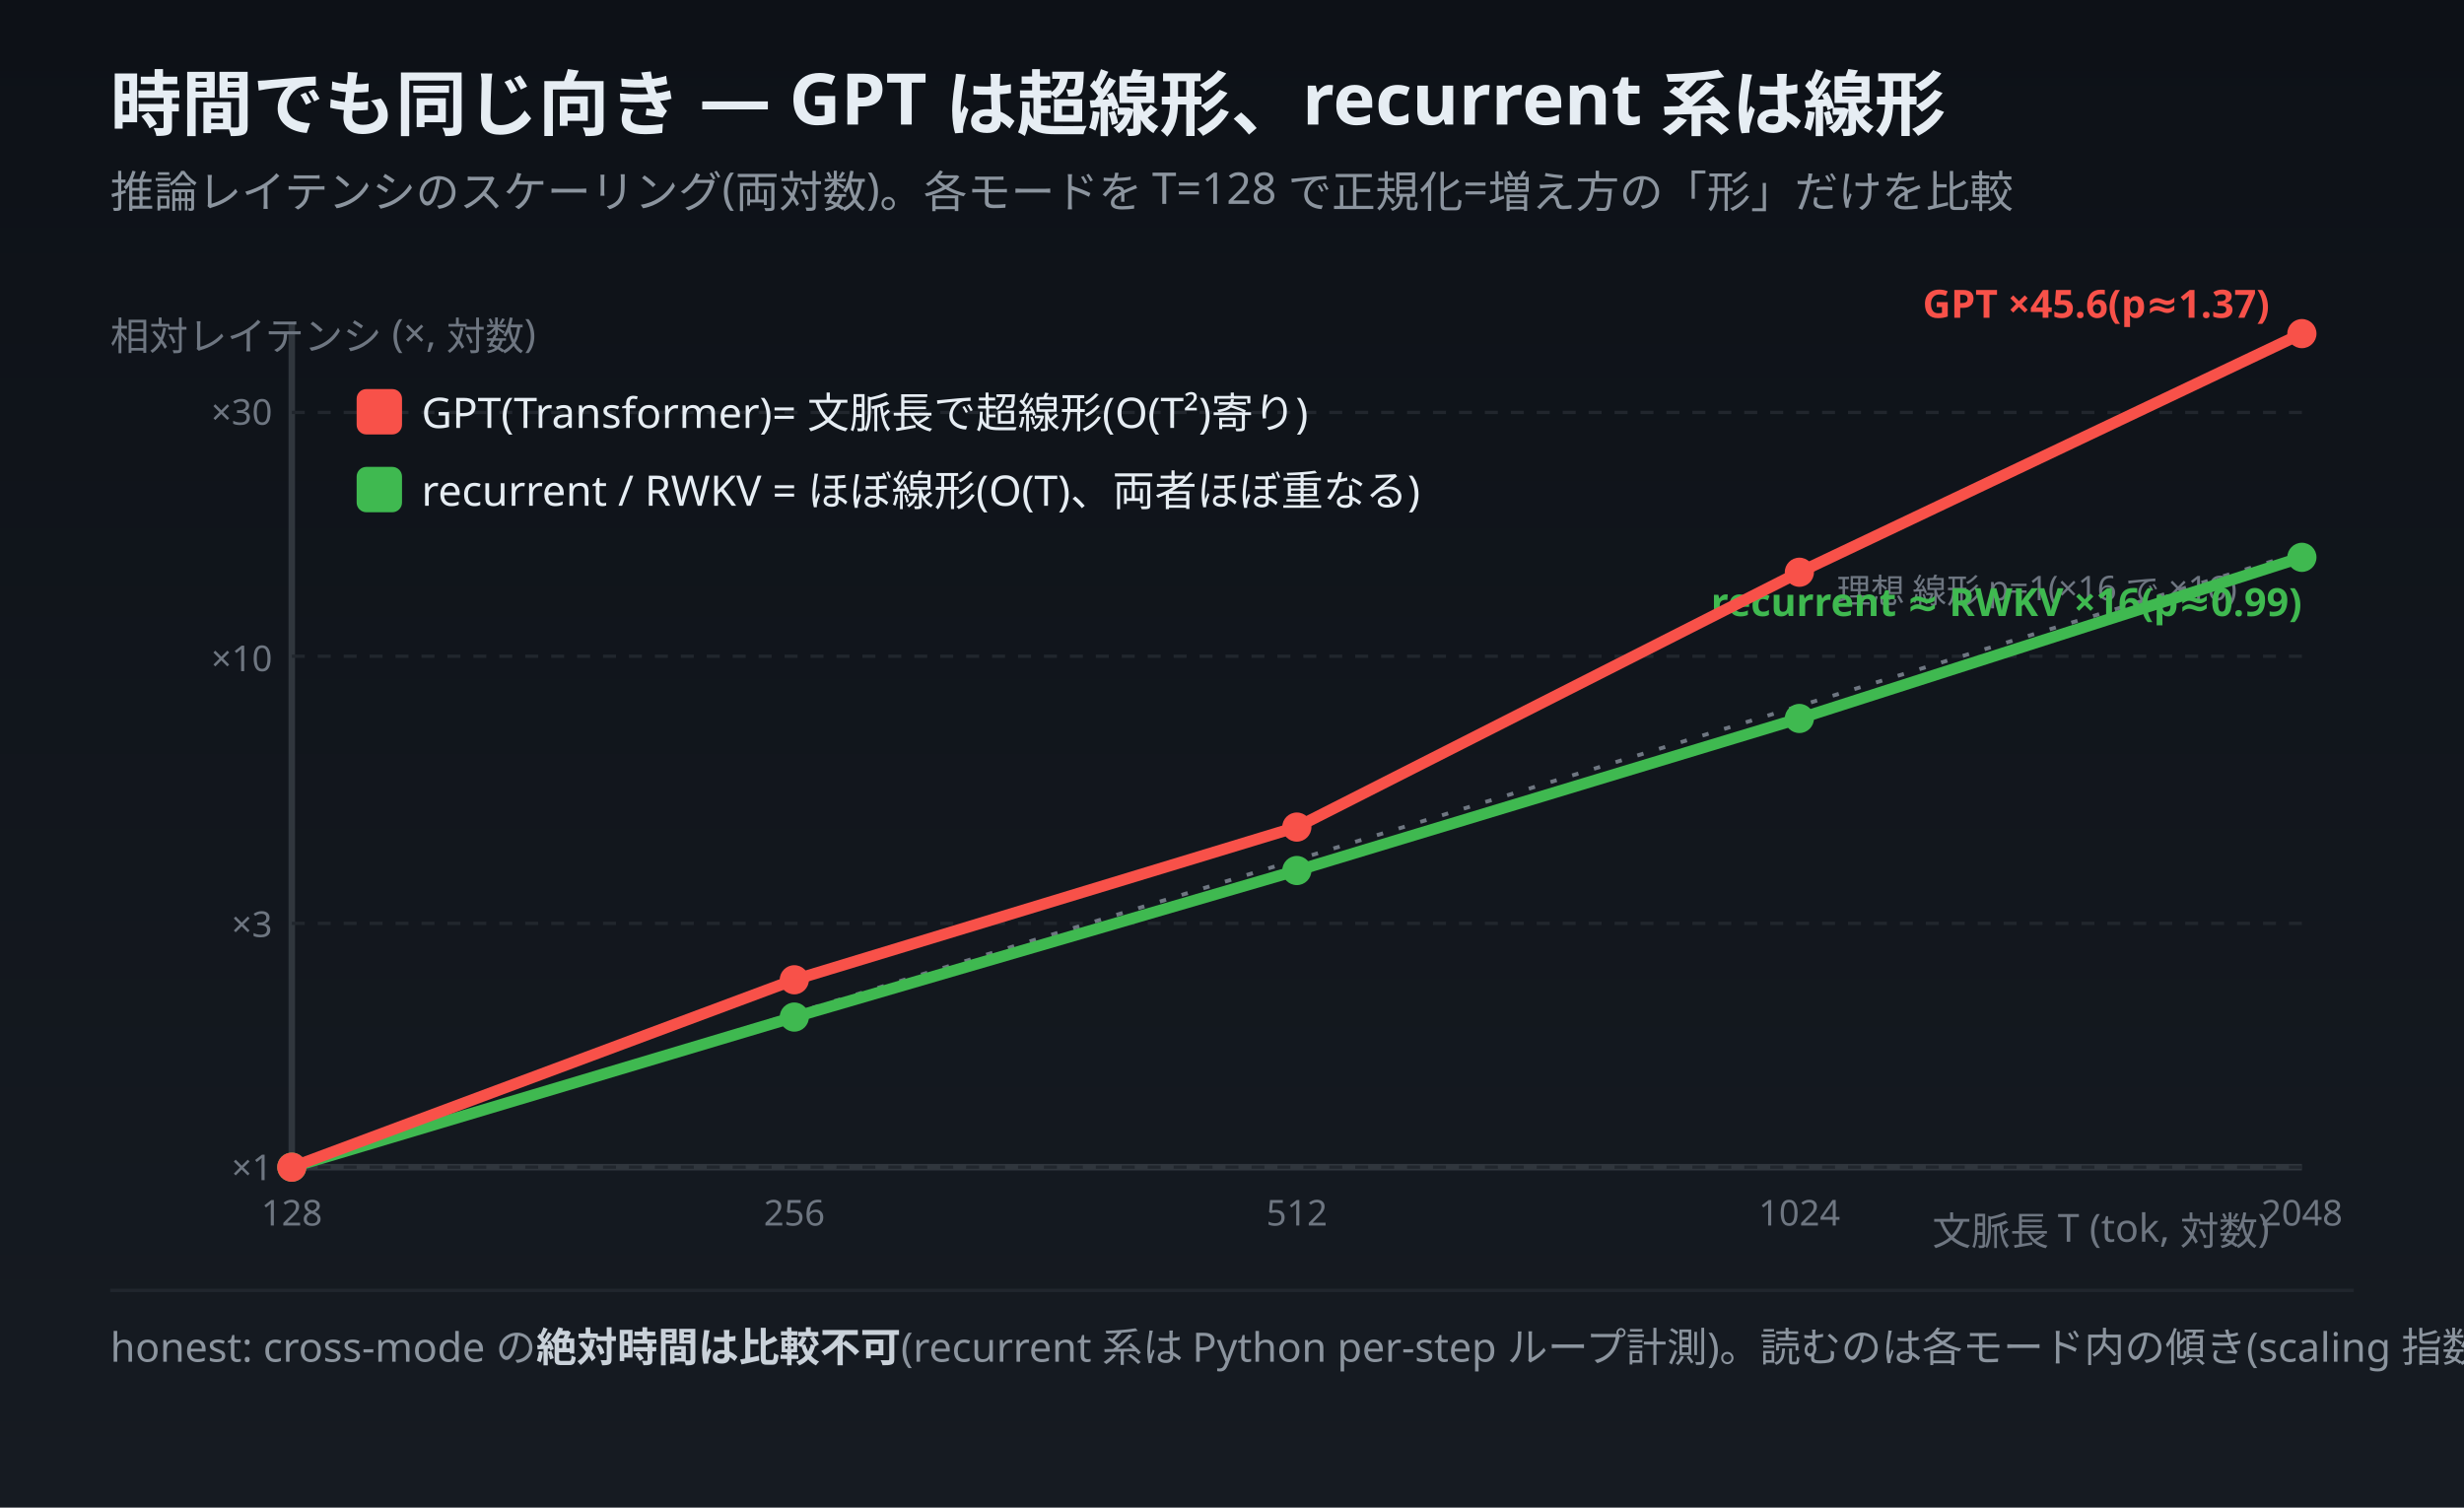
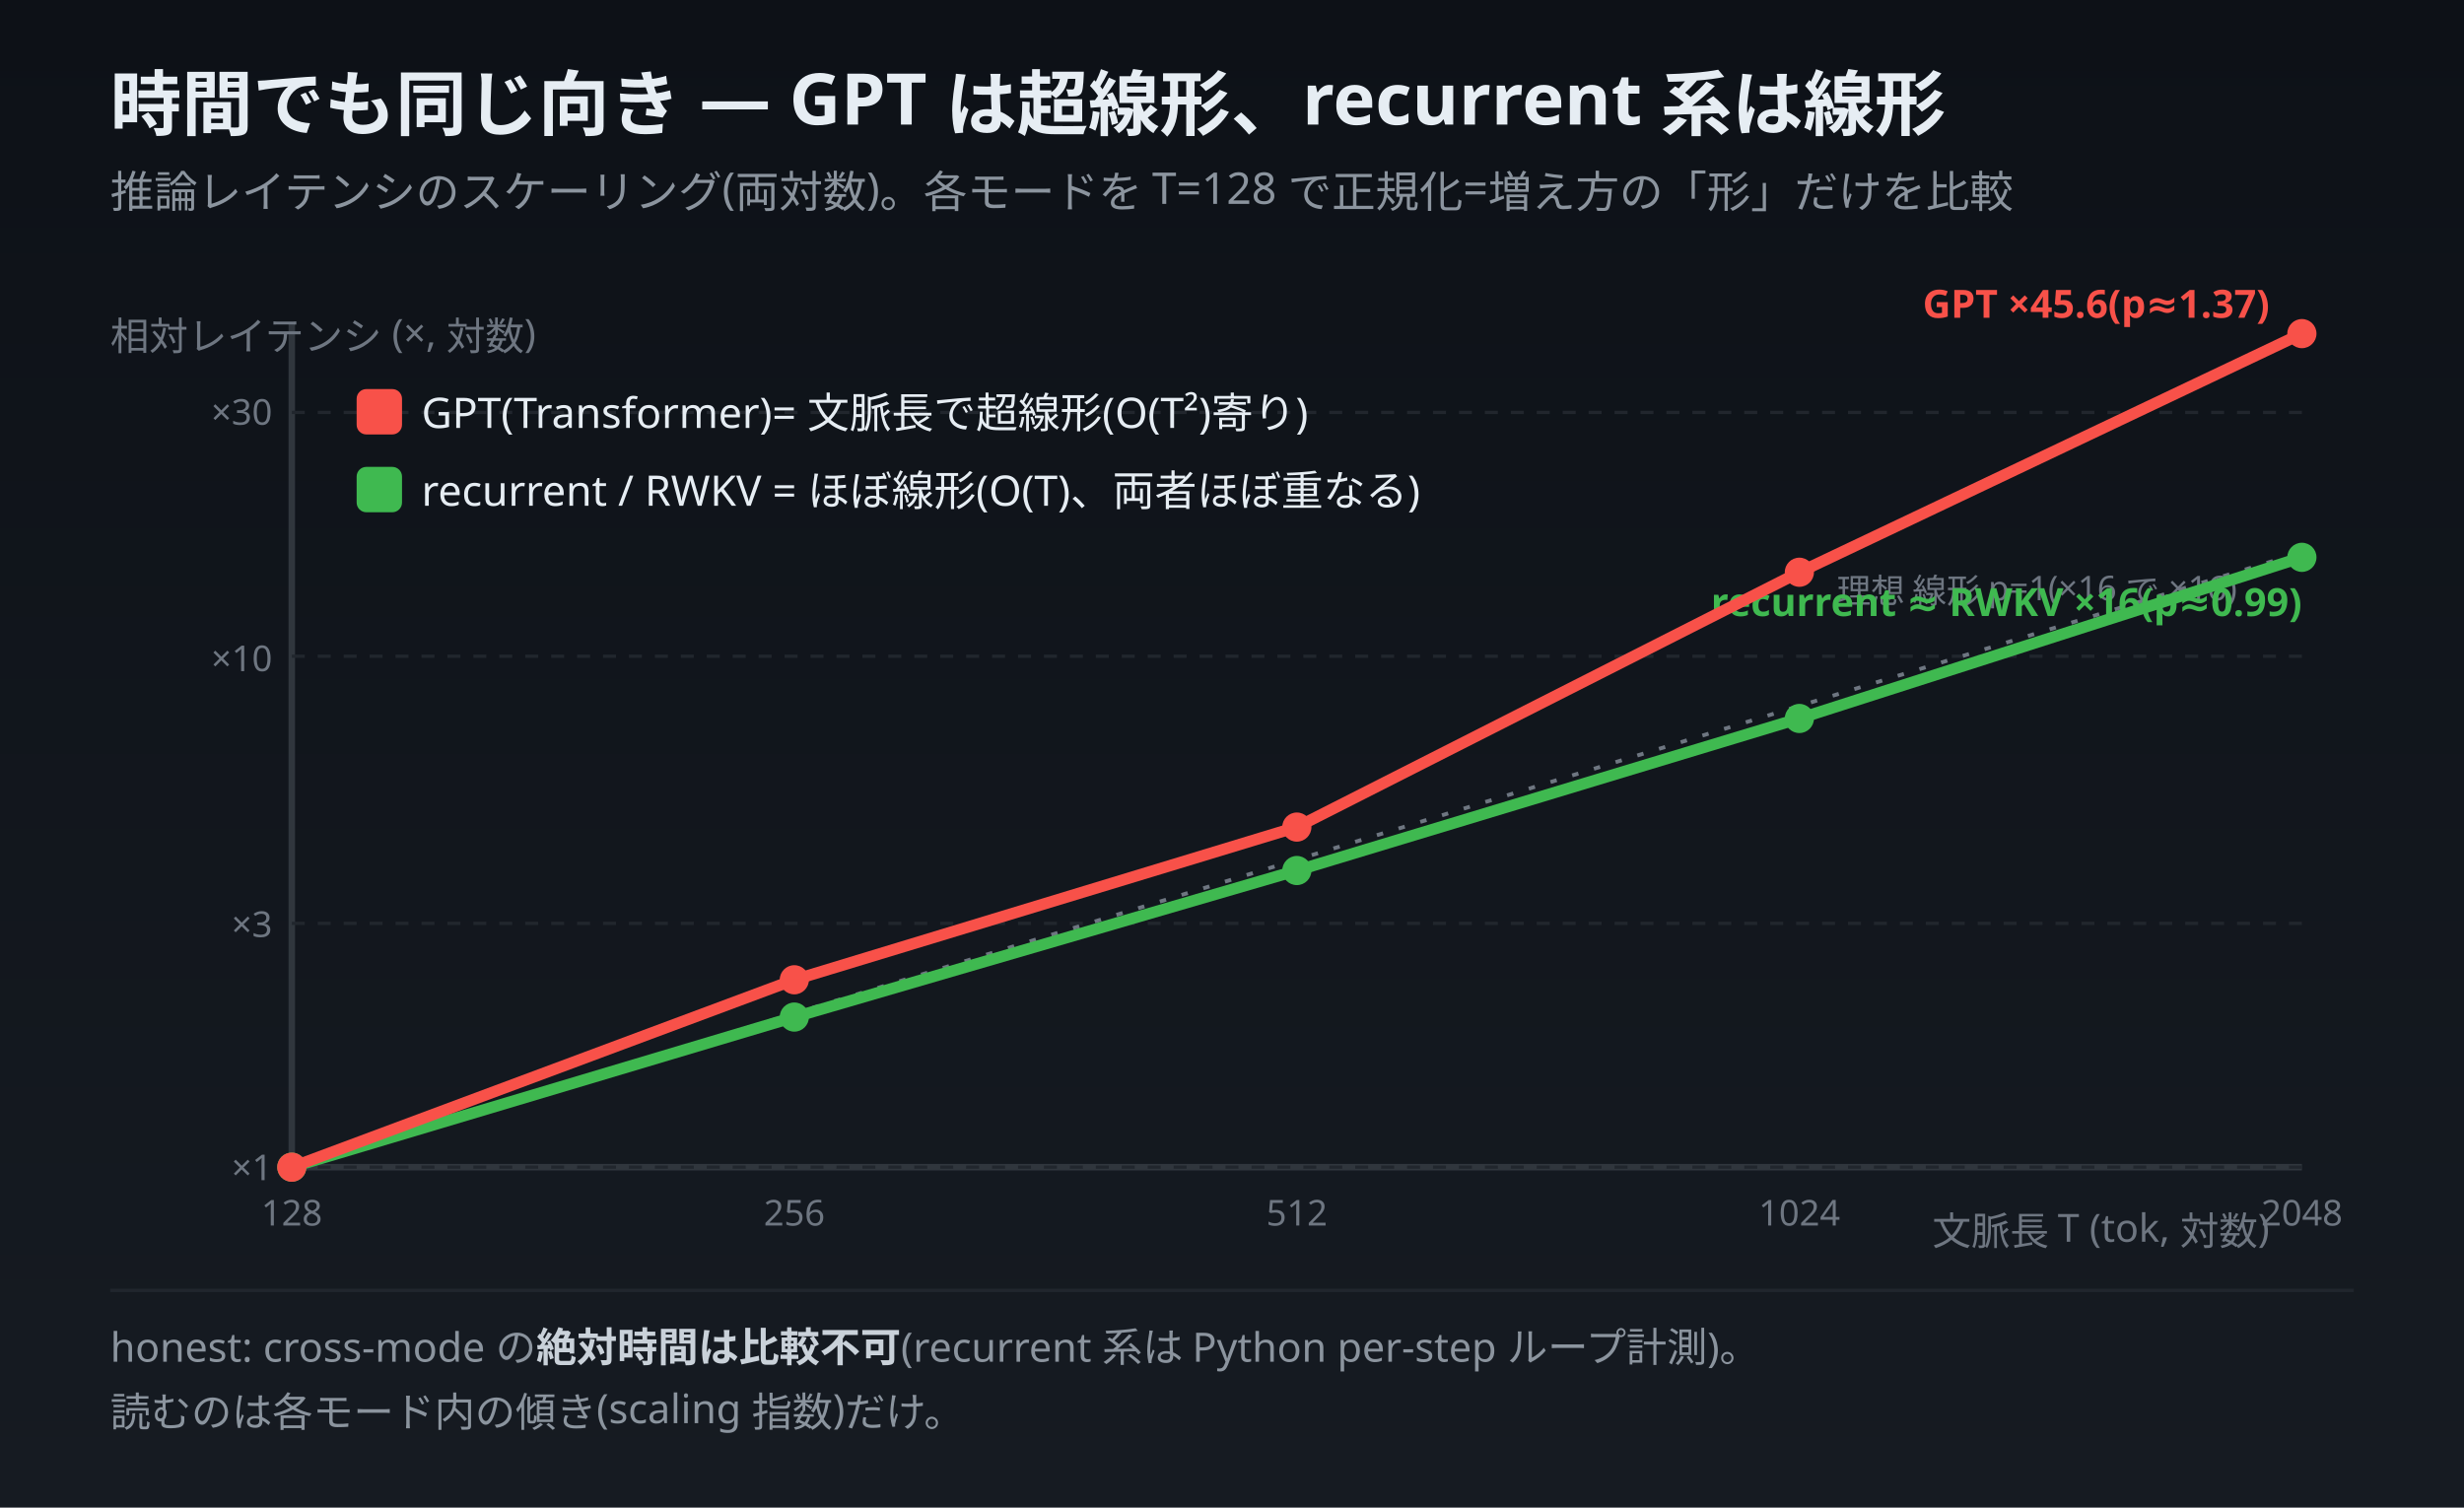
<svg xmlns="http://www.w3.org/2000/svg" viewBox="0 0 760 465" font-family="Segoe UI, Hiragino Kaku Gothic ProN, Meiryo, sans-serif">
  <defs>
    <linearGradient id="bg" x1="0" y1="0" x2="0" y2="1">
      <stop offset="0" stop-color="#0d1117" />
      <stop offset="1" stop-color="#161b22" />
    </linearGradient>
  </defs>
  <rect width="760" height="465" fill="url(#bg)" />
  <text x="34" y="40" fill="#e6edf3" font-size="22" font-weight="700">時間でも同じ向き — GPT は超線形、recurrent 系は線形</text>
  <text x="34" y="64" fill="#8b949e" font-size="13.5">推論レイテンシのスケーリング(両対数)。各モードを T=128 で正規化=増え方の「形」だけを比較</text>
  <line x1="90" y1="360" x2="710" y2="360" stroke="#30363d" stroke-width="2" />
  <line x1="90" y1="100" x2="90" y2="360" stroke="#30363d" stroke-width="2" />
  <text x="700" y="384" fill="#6e7681" font-size="12" text-anchor="end">文脈長 T (tok, 対数)</text>
  <text x="34" y="108" fill="#6e7681" font-size="12">相対レイテンシ (×, 対数)</text>
  <line x1="90" y1="360.0" x2="710" y2="360.0" stroke="#21262d" stroke-width="1" stroke-dasharray="4 4" />
  <text x="84" y="364" fill="#6e7681" font-size="11" text-anchor="end">×1</text>
  <line x1="90" y1="284.8" x2="710" y2="284.8" stroke="#21262d" stroke-width="1" stroke-dasharray="4 4" />
  <text x="84" y="289" fill="#6e7681" font-size="11" text-anchor="end">×3</text>
  <line x1="90" y1="202.4" x2="710" y2="202.4" stroke="#21262d" stroke-width="1" stroke-dasharray="4 4" />
  <text x="84" y="207" fill="#6e7681" font-size="11" text-anchor="end">×10</text>
  <line x1="90" y1="127.2" x2="710" y2="127.2" stroke="#21262d" stroke-width="1" stroke-dasharray="4 4" />
  <text x="84" y="131" fill="#6e7681" font-size="11" text-anchor="end">×30</text>
  <text x="90" y="378" fill="#6e7681" font-size="11" text-anchor="middle">128</text>
  <text x="245" y="378" fill="#6e7681" font-size="11" text-anchor="middle">256</text>
  <text x="400" y="378" fill="#6e7681" font-size="11" text-anchor="middle">512</text>
  <text x="555" y="378" fill="#6e7681" font-size="11" text-anchor="middle">1024</text>
  <text x="710" y="378" fill="#6e7681" font-size="11" text-anchor="middle">2048</text>
  <line x1="90" y1="360" x2="710" y2="170.3" stroke="#6e7681" stroke-width="1.2" stroke-dasharray="2 5" />
  <text x="690" y="186" fill="#6e7681" font-size="10.5" text-anchor="end">理想 線形 p=1(×16 で ×16)</text>
  <polyline points="90,360.0 245,313.7 400,268.5 555,221.6 710,171.9" fill="none" stroke="#3fb950" stroke-width="3.5" stroke-linecap="round" stroke-linejoin="round" />
  <circle cx="90" cy="360.0" r="4.5" fill="#3fb950" />
  <circle cx="245" cy="313.7" r="4.5" fill="#3fb950" />
  <circle cx="400" cy="268.5" r="4.5" fill="#3fb950" />
  <circle cx="555" cy="221.6" r="4.5" fill="#3fb950" />
  <circle cx="710" cy="171.9" r="4.5" fill="#3fb950" />
  <text x="710" y="190" fill="#3fb950" font-size="12" font-weight="700" text-anchor="end">recurrent ≈ RWKV ×16(p≈0.99)</text>
  <polyline points="90,360.0 245,302.2 400,255.1 555,176.5 710,102.9" fill="none" stroke="#f85149" stroke-width="3.5" stroke-linecap="round" stroke-linejoin="round" />
  <circle cx="90" cy="360.0" r="4.5" fill="#f85149" />
  <circle cx="245" cy="302.2" r="4.5" fill="#f85149" />
  <circle cx="400" cy="255.1" r="4.5" fill="#f85149" />
  <circle cx="555" cy="176.5" r="4.5" fill="#f85149" />
  <circle cx="710" cy="102.9" r="4.5" fill="#f85149" />
  <text x="700" y="98" fill="#f85149" font-size="12" font-weight="700" text-anchor="end">GPT ×45.6(p≈1.37)</text>
  <rect x="110" y="120" width="14" height="14" rx="3" fill="#f85149" />
  <text x="130" y="132" fill="#e6edf3" font-size="13">GPT(Transformer)= 文脈長で超線形(O(T²)寄り)</text>
  <rect x="110" y="144" width="14" height="14" rx="3" fill="#3fb950" />
  <text x="130" y="156" fill="#e6edf3" font-size="13">recurrent / RWKV = ほぼ線形(O(T)、両者ほぼ重なる)</text>
  <line x1="34" y1="398" x2="726" y2="398" stroke="#21262d" stroke-width="1" />
-   <text x="34" y="420" fill="#8b949e" font-size="12.5">honest: cross-mode の<tspan fill="#c9d1d9" font-weight="700">絶対時間は比較不可</tspan>(recurrent 系は Python per-step ループ計測)。読むのは各モード内の傾き(scaling 指数)だけ。</text>
+   <text x="34" y="420" fill="#8b949e" font-size="12.5">honest: cross-mode の<tspan fill="#c9d1d9" font-weight="700">絶対時間は比較不可</tspan>(recurrent 系は Python per-step ループ計測)。</text>
+   <text x="34" y="440" fill="#8b949e" font-size="12.5">読むのは各モード内の傾き(scaling 指数)だけ。</text>
</svg>
